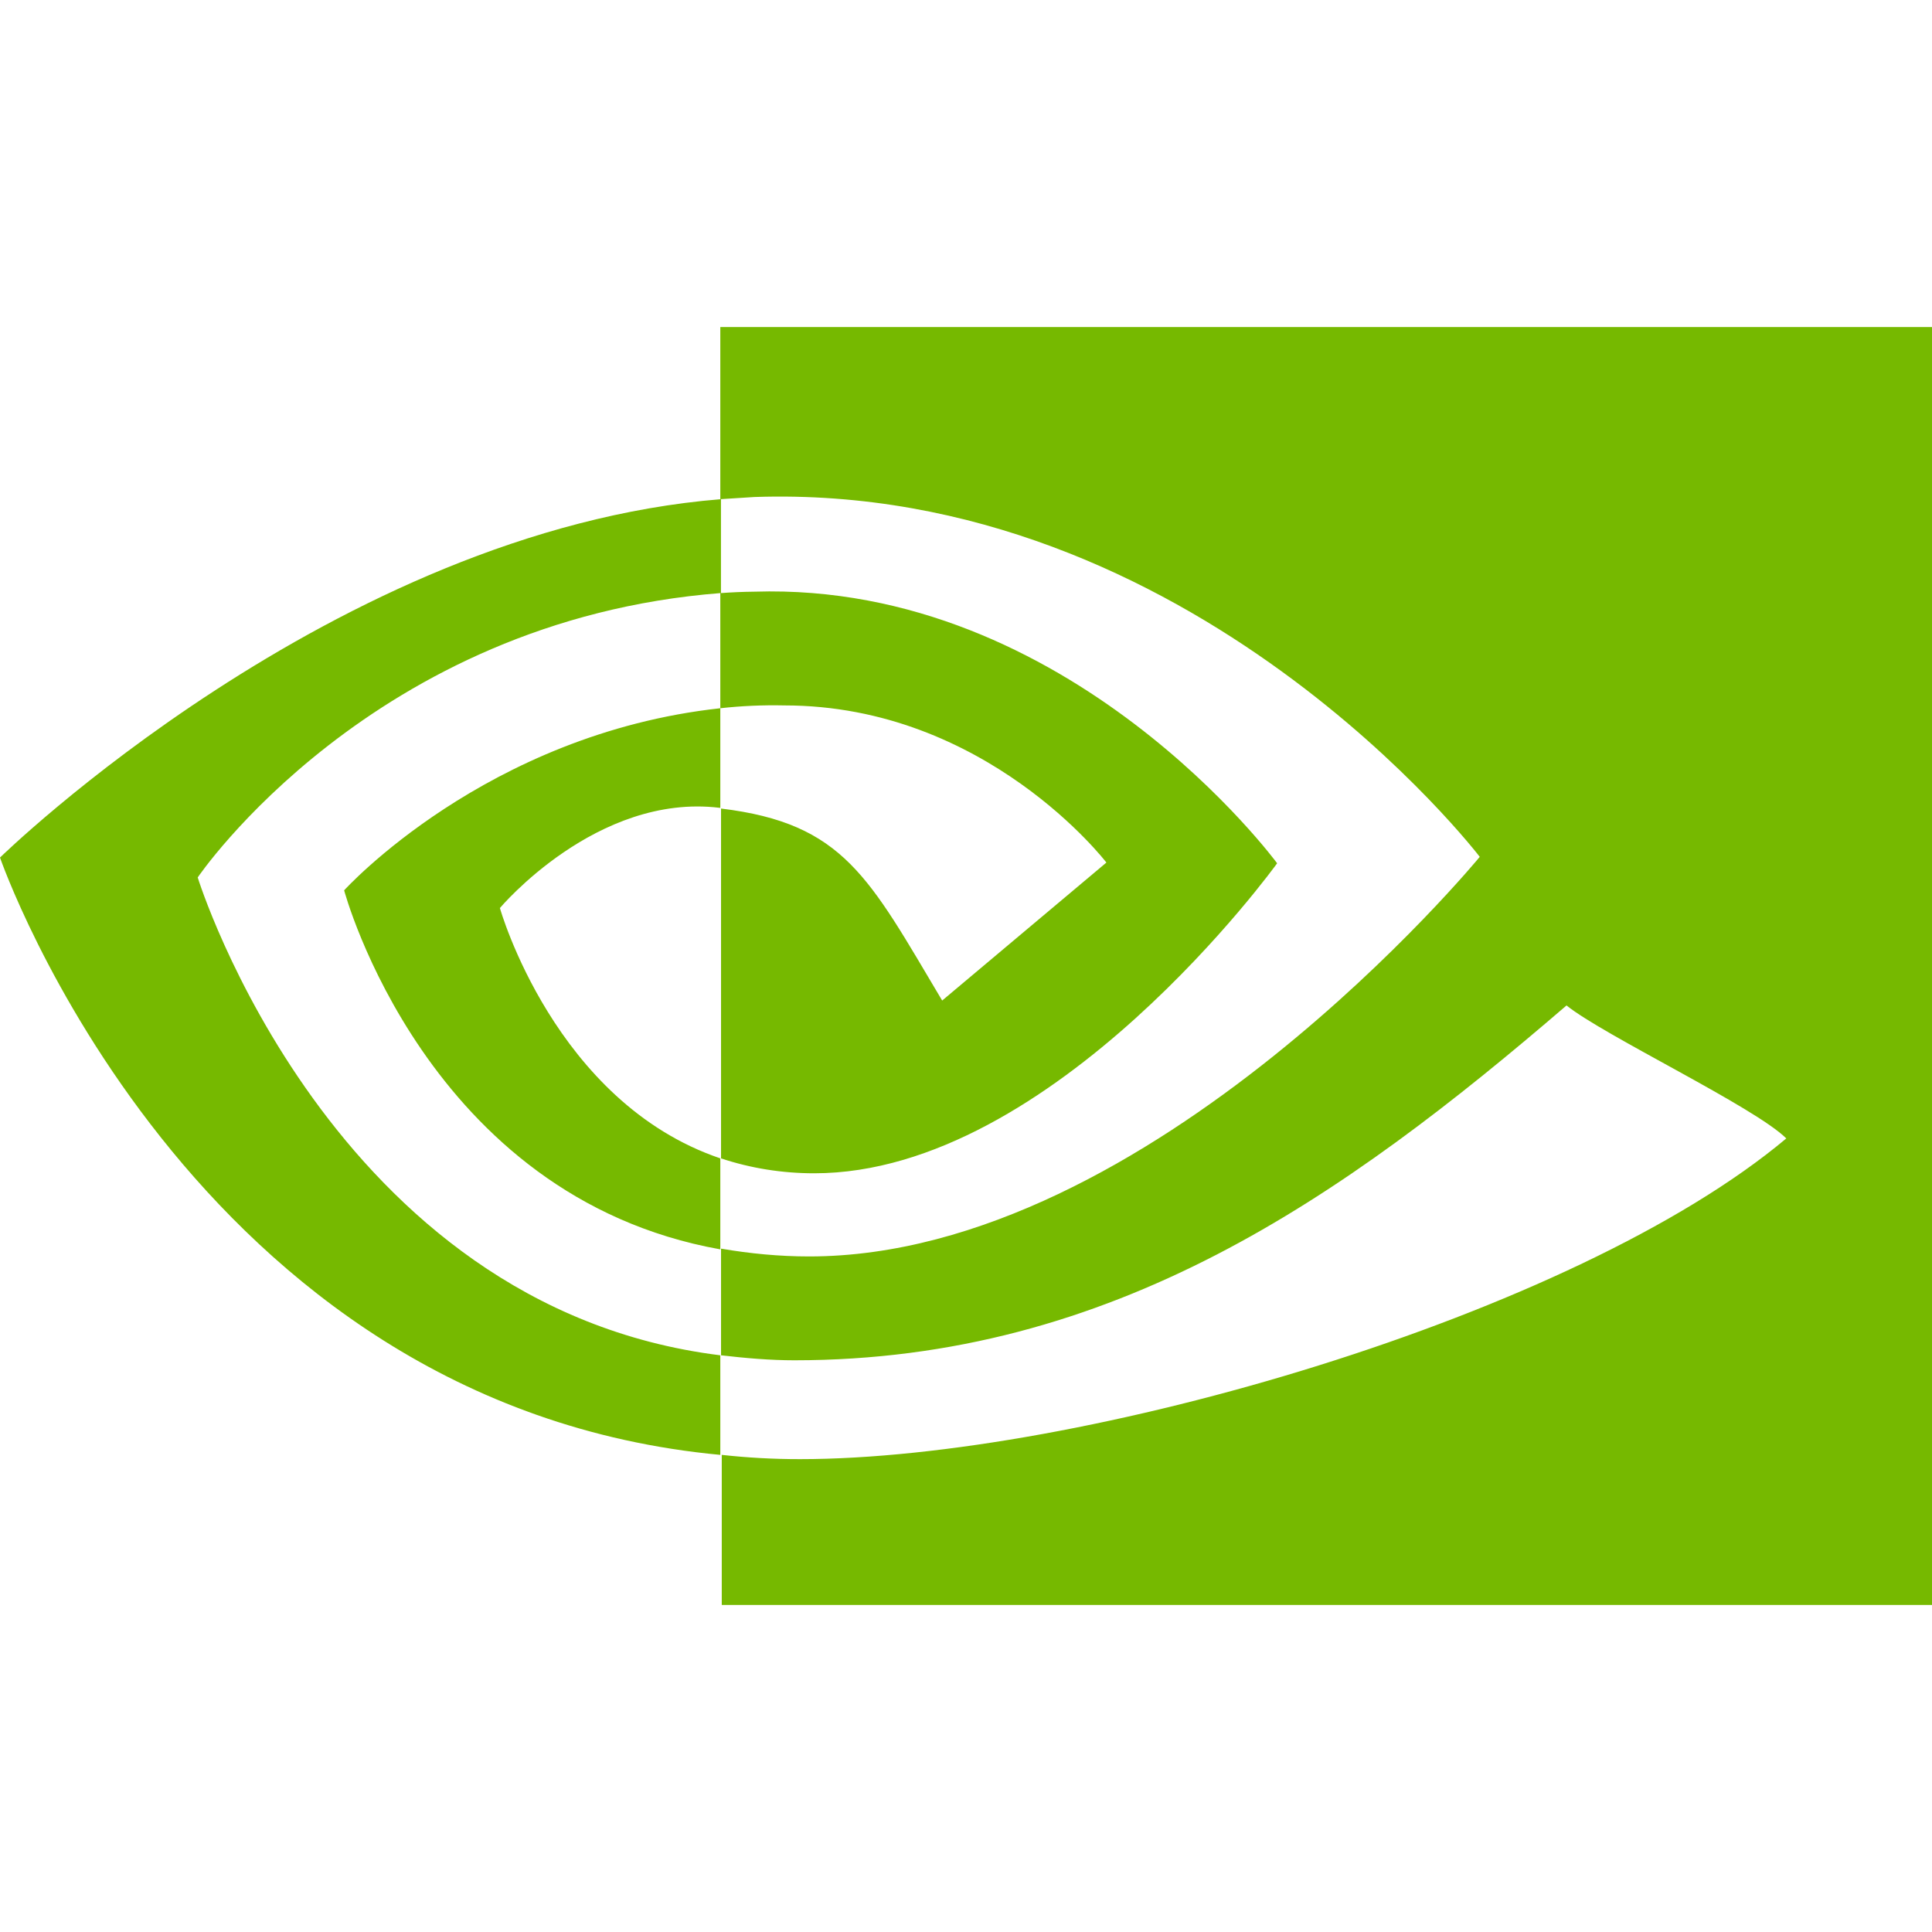
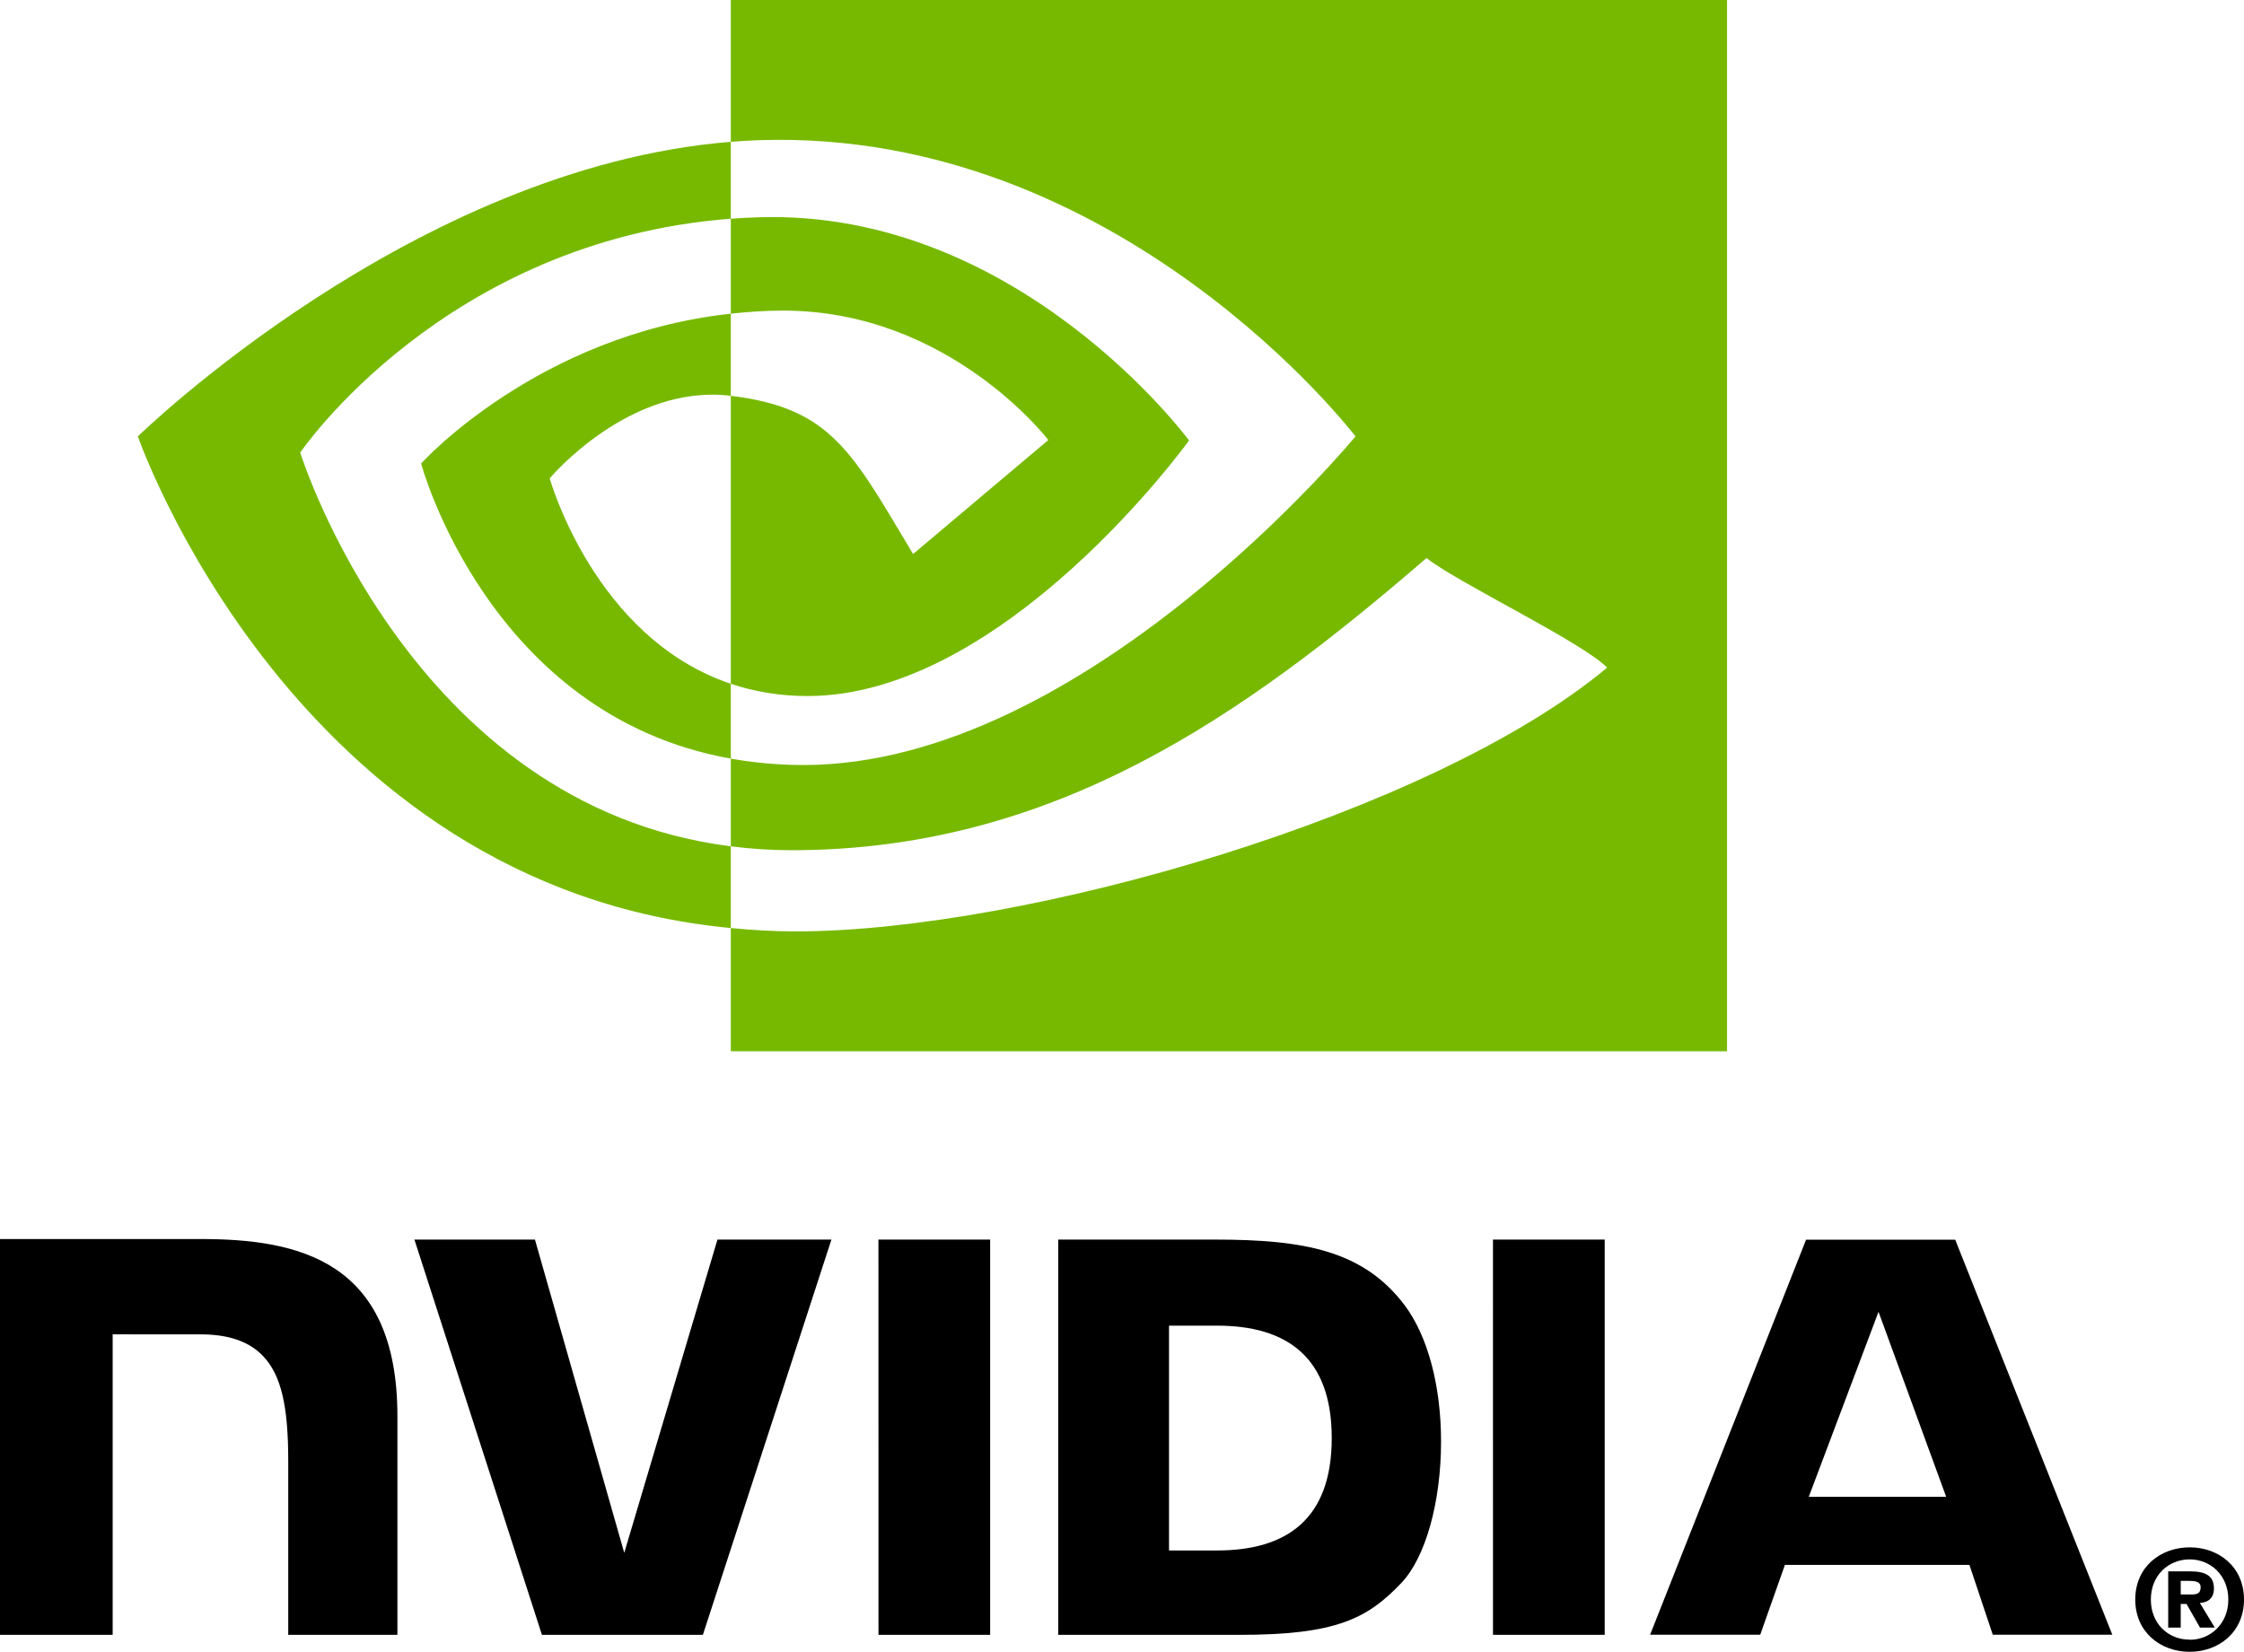
- <svg xmlns="http://www.w3.org/2000/svg" fill="#76B900" role="img" viewBox="0 0 24 24">
-   <path d="M8.948 8.798v-1.43a6.7 6.7 0 0 1 .424-.018c3.922-.124 6.493 3.374 6.493 3.374s-2.774 3.851-5.75 3.851c-.398 0-.787-.062-1.158-.185v-4.346c1.528.185 1.837.857 2.747 2.385l2.04-1.714s-1.492-1.952-4-1.952a6.016 6.016 0 0 0-.796.035m0-4.735v2.138l.424-.027c5.45-.185 9.01 4.47 9.01 4.47s-4.08 4.964-8.33 4.964c-.37 0-.733-.035-1.095-.097v1.325c.3.035.61.062.91.062 3.957 0 6.82-2.023 9.593-4.408.459.371 2.34 1.263 2.73 1.652-2.633 2.208-8.772 3.984-12.253 3.984-.335 0-.653-.018-.971-.053v1.864H24V4.063zm0 10.326v1.131c-3.657-.654-4.673-4.46-4.673-4.46s1.758-1.944 4.673-2.262v1.237H8.94c-1.528-.186-2.73 1.245-2.73 1.245s.68 2.412 2.739 3.11M2.456 10.9s2.164-3.197 6.5-3.533V6.201C4.153 6.59 0 10.653 0 10.653s2.35 6.802 8.948 7.42v-1.237c-4.84-.6-6.492-5.936-6.492-5.936z" />
+ <svg xmlns="http://www.w3.org/2000/svg" version="1.1" id="svg2" x="0px" y="0px" width="351.46px" height="258.785px" viewBox="35.188 31.512 351.46 258.785" enable-background="new 35.188 31.512 351.46 258.785" xml:space="preserve">
+   <path id="path17" d="M384.195,282.109c0,3.771-2.769,6.302-6.047,6.302v-0.023c-3.371,0.023-6.089-2.508-6.089-6.278  c0-3.769,2.718-6.293,6.089-6.293C381.427,275.816,384.195,278.34,384.195,282.109z M386.648,282.109c0-5.175-4.02-8.179-8.5-8.179  c-4.511,0-8.531,3.004-8.531,8.179c0,5.172,4.021,8.188,8.531,8.188C382.629,290.297,386.648,287.281,386.648,282.109   M376.738,282.801h0.91l2.109,3.703h2.316l-2.336-3.859c1.207-0.086,2.2-0.661,2.2-2.286c0-2.019-1.392-2.668-3.75-2.668h-3.411  v8.813h1.961V282.801 M376.738,281.309v-2.122h1.364c0.742,0,1.753,0.06,1.753,0.965c0,0.985-0.523,1.157-1.398,1.157H376.738" />
+   <path id="path19" d="M329.406,237.027l10.598,28.993H318.48L329.406,237.027z M318.056,225.738l-24.423,61.88h17.246l3.863-10.934  h28.903l3.656,10.934h18.722l-24.605-61.888L318.056,225.738z M269.023,287.641h17.497v-61.922l-17.5-0.004L269.023,287.641z   M147.556,225.715l-14.598,49.078l-13.984-49.074l-18.879-0.004l19.972,61.926h25.207l20.133-61.926H147.556z M218.281,239.199h7.52  c10.91,0,17.966,4.898,17.966,17.609c0,12.714-7.056,17.613-17.966,17.613h-7.52V239.199z M200.931,225.715v61.926h28.366  c15.113,0,20.048-2.512,25.384-8.148c3.769-3.957,6.207-12.641,6.207-22.134c0-8.707-2.063-16.468-5.66-21.304  c-6.481-8.649-15.817-10.34-29.75-10.34H200.931z M35.188,225.629v62.012h17.645v-47.086l13.672,0.004  c4.527,0,7.754,1.128,9.934,3.457c2.765,2.945,3.894,7.699,3.894,16.395v27.23h17.098v-34.262c0-24.453-15.586-27.75-30.836-27.75  H35.188z M172.771,225.715l0.007,61.926h17.489v-61.926H172.771z" />
+   <path id="path21" fill="#77B900" d="M82.211,102.414c0,0,22.504-33.203,67.437-36.638V53.73  c-49.769,3.997-92.867,46.149-92.867,46.149s24.41,70.565,92.867,77.026v-12.804C99.411,157.781,82.211,102.414,82.211,102.414z   M149.648,138.637v11.726c-37.968-6.769-48.507-46.237-48.507-46.237s18.23-20.195,48.507-23.47v12.867  c-0.023,0-0.039-0.007-0.058-0.007c-15.891-1.907-28.305,12.938-28.305,12.938S128.243,131.445,149.648,138.637 M149.648,31.512  V53.73c1.461-0.112,2.922-0.207,4.391-0.257c56.582-1.907,93.449,46.406,93.449,46.406s-42.343,51.488-86.457,51.488  c-4.043,0-7.828-0.375-11.383-1.005v13.739c3.04,0.386,6.192,0.613,9.481,0.613c41.051,0,70.738-20.965,99.484-45.778  c4.766,3.817,24.278,13.103,28.289,17.168c-27.332,22.883-91.031,41.329-127.144,41.329c-3.481,0-6.824-0.211-10.11-0.528v19.306  h156.032V31.512H149.648z M149.648,80.656V65.777c1.446-0.101,2.903-0.179,4.391-0.226c40.688-1.278,67.382,34.965,67.382,34.965  s-28.832,40.043-59.746,40.043c-4.449,0-8.438-0.715-12.028-1.922V93.523c15.84,1.914,19.028,8.911,28.551,24.786l21.18-17.859  c0,0-15.461-20.277-41.524-20.277C155.021,80.172,152.31,80.371,149.648,80.656" />
</svg>
